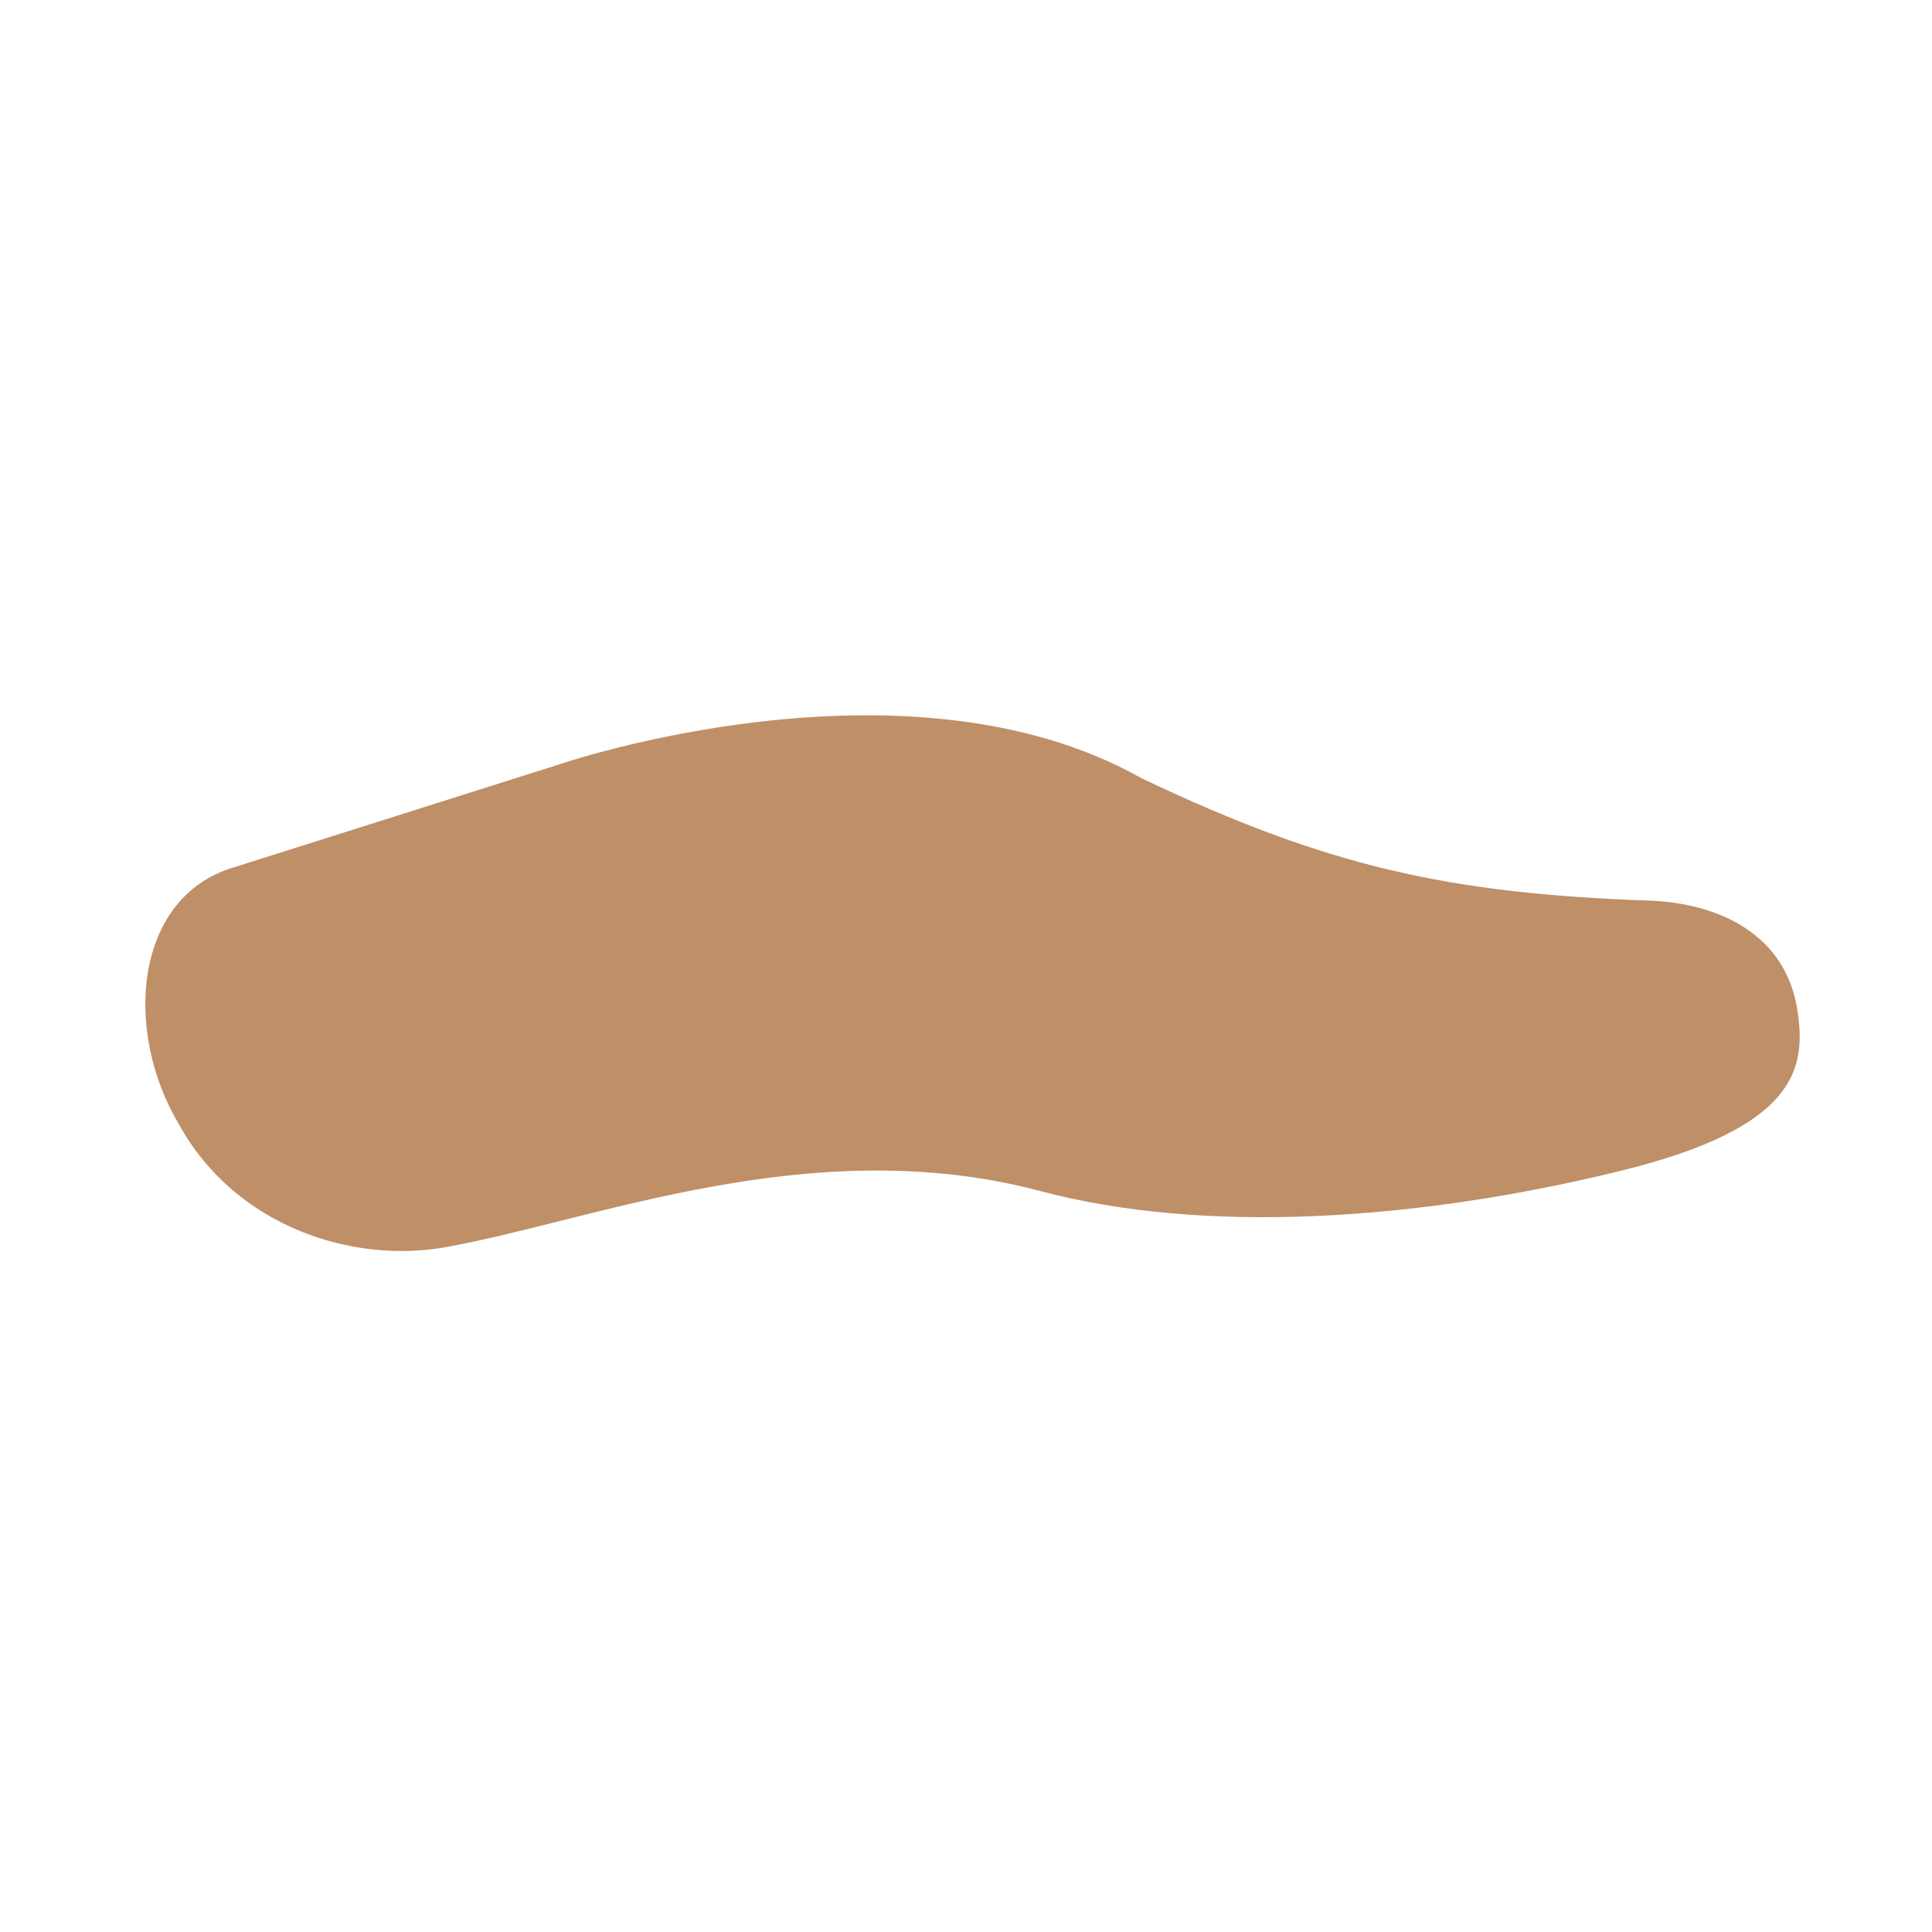
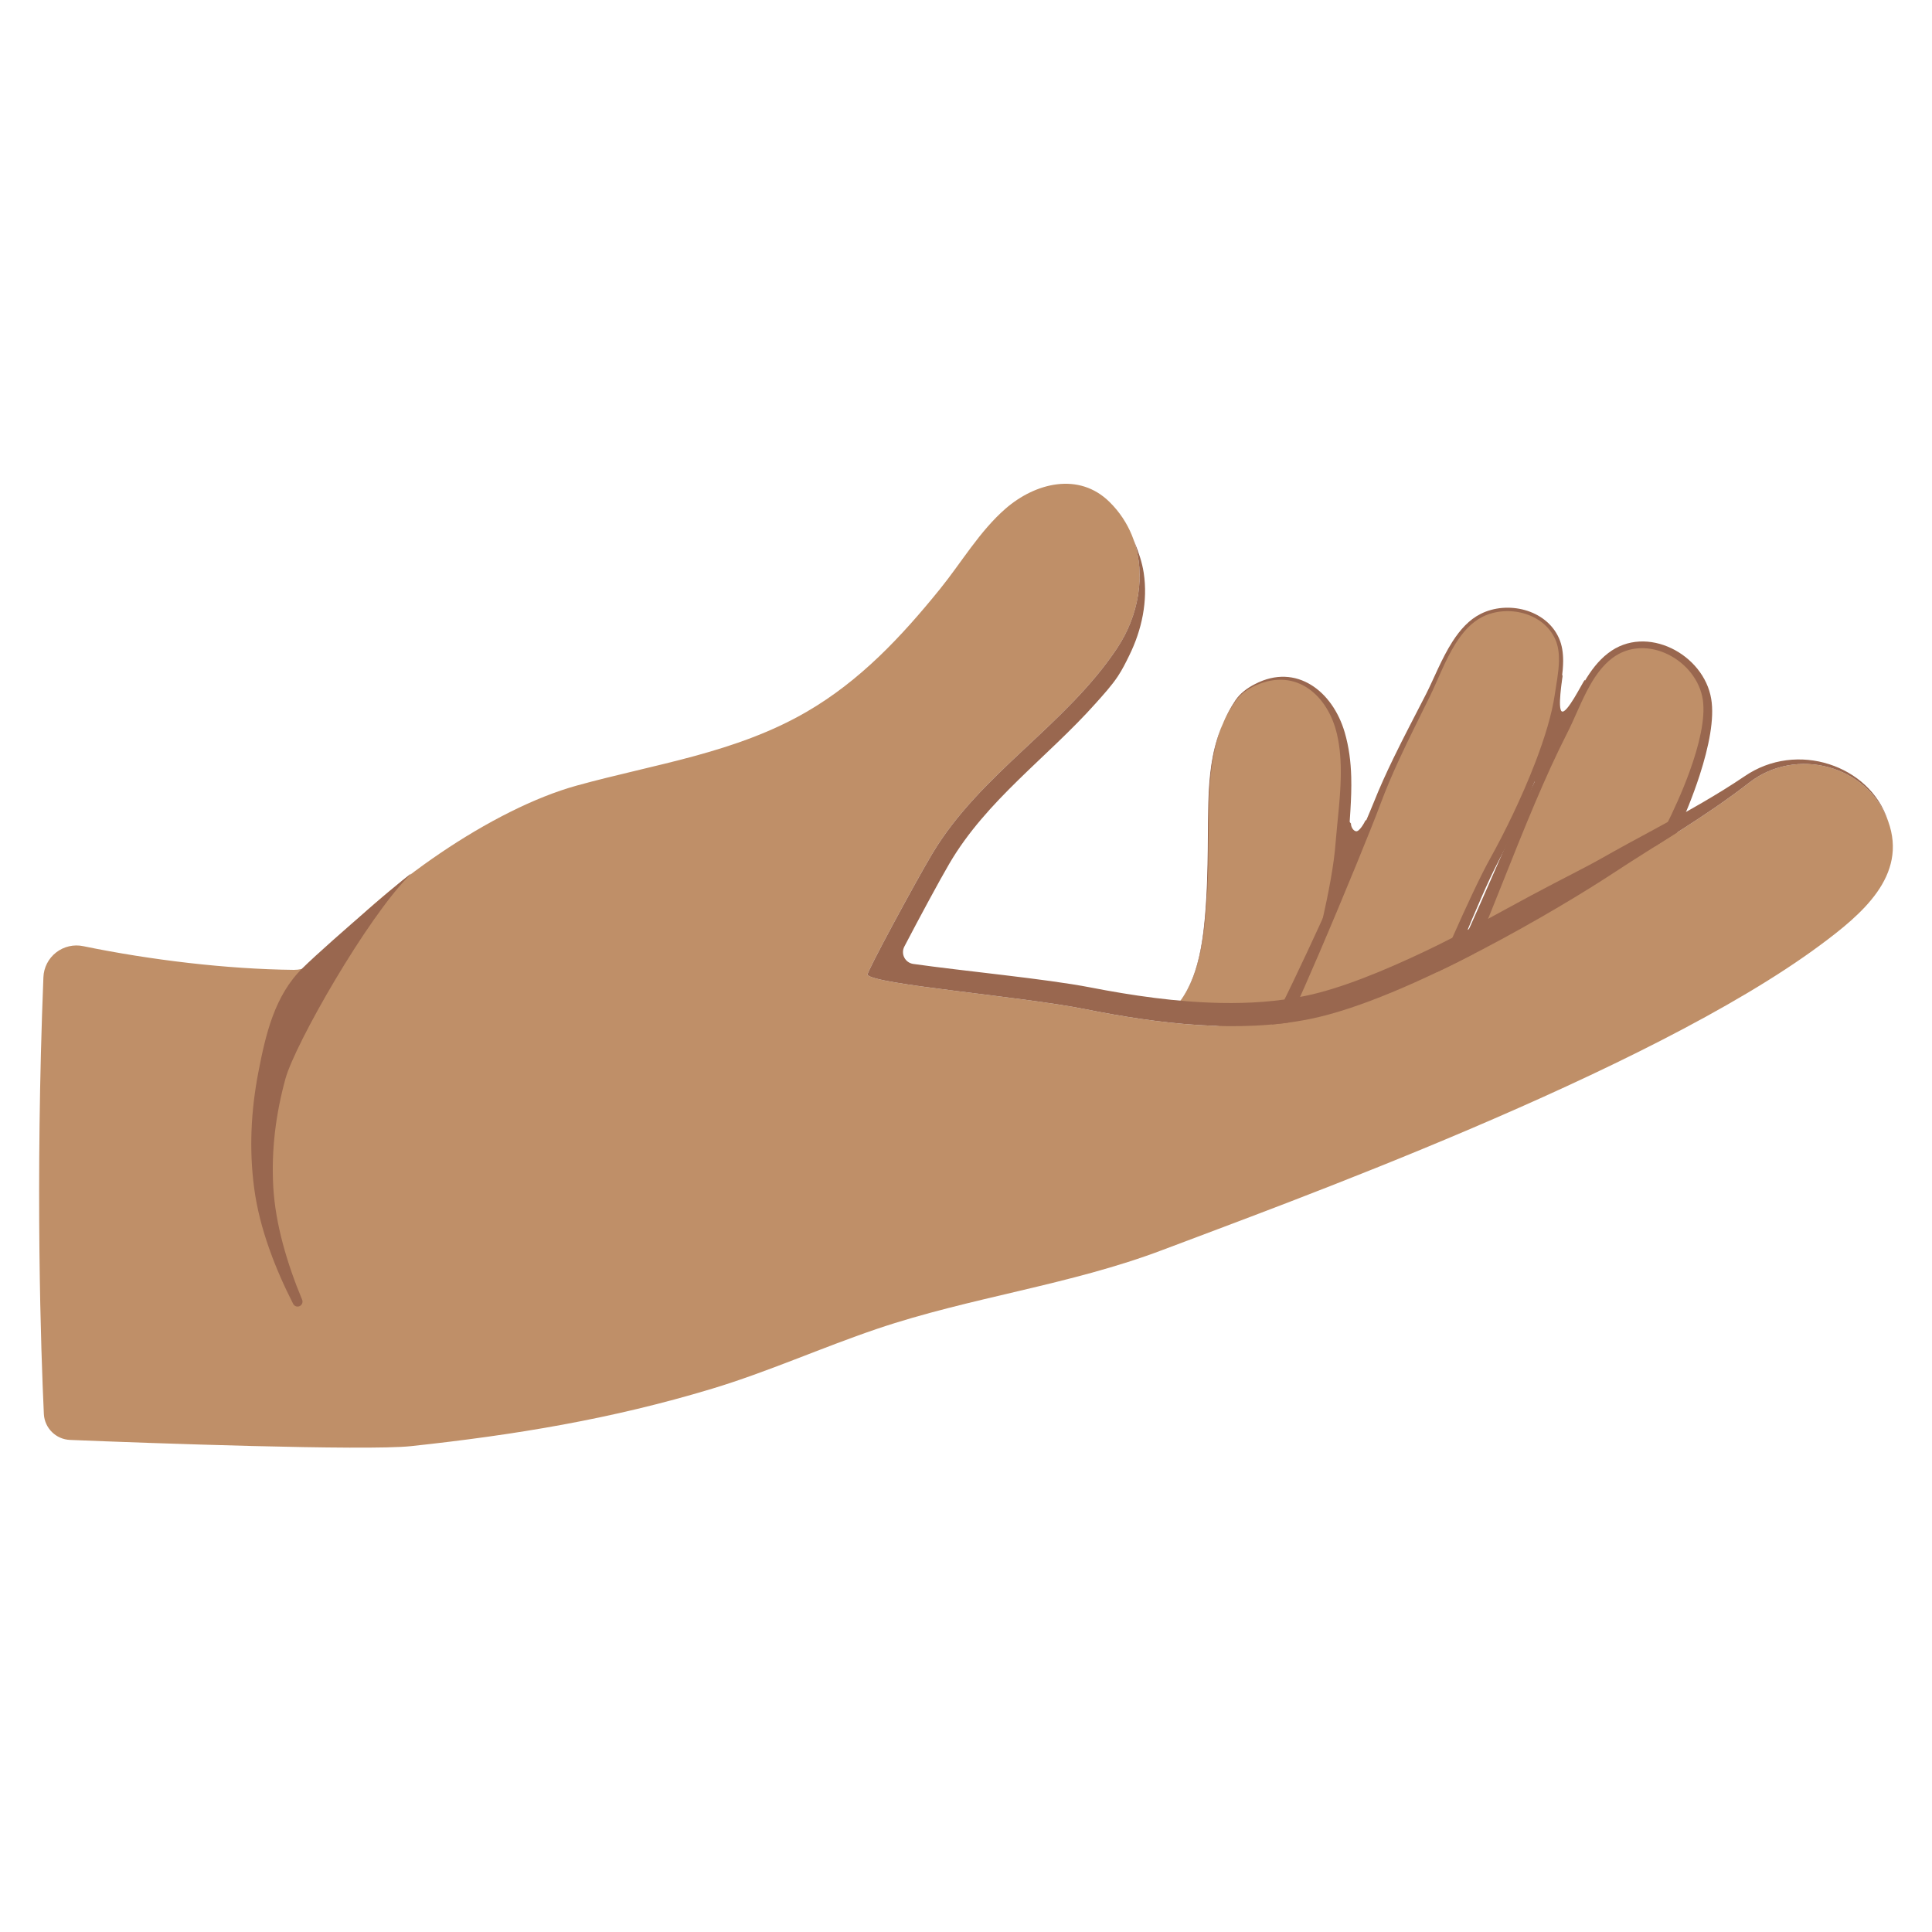
- <svg xmlns="http://www.w3.org/2000/svg" width="128px" height="128px" version="1.1" xml:space="preserve" style="fill-rule:evenodd;clip-rule:evenodd;stroke-linejoin:round;stroke-miterlimit:2;">
-   <g transform="matrix(-0.392747,-1.46575,-1.46575,0.392747,200.987,69.5333)">
-     <path d="M29.08,121.23C33.77,122.56 39.2,120.5 39.32,116.03L39.98,101.26C40,101.02 41.06,85.23 32.89,76.8L32.77,76.67C27.02,69.91 24.5,65.12 21.92,56.69C21.06,53.9 19.03,51.28 15.54,51.7C13.07,52 10.69,53.05 10.85,60.93C11.04,70.11 12.87,79.25 16.55,85.65C21.69,94.6 20.35,104.82 20.91,111.37C21.25,115.48 24.14,120 29.08,121.23Z" style="fill:#bf8f68;" />
+ <svg xmlns="http://www.w3.org/2000/svg" width="128px" height="128px" version="1.1" xml:space="preserve" style="fill-rule:evenodd;clip-rule:evenodd;stroke-linejoin:round;stroke-miterlimit:2;" id="svg40">
+   <defs id="defs44" />
+   <g transform="matrix(1.21093,0,0,1.21093,-14.6099,-4.42672)" id="g4">
+     <path d="M98.762,40.86C98.6,41.093 97.791,42.726 97.516,42.579C97.278,42.452 97.532,40.846 97.551,40.684C97.6,40.257 96.917,41.357 96.739,41.726C96.288,42.658 96.026,43.647 95.796,44.652C95.729,44.949 95.66,45.248 95.62,45.549C95.602,45.683 95.572,45.832 95.6,45.967C95.652,46.212 95.855,46.363 96.077,46.449C96.657,46.674 97.281,46.295 97.685,45.9C98.813,44.794 99.098,43.171 99.392,41.69" style="fill:#99674f;" id="path2" />
+   </g>
+   <g transform="matrix(1.21093,0,0,1.21093,-14.6099,-4.42672)" id="g8">
+     <path d="M85.981,48.714C85.969,48.864 86.091,49.115 86.262,49.137C86.439,49.159 86.709,48.683 86.77,48.546C86.793,48.493 86.884,48.609 86.907,48.629C87.006,48.715 87.1,48.842 87.142,48.967C87.285,49.395 87.315,49.824 87.326,50.272C87.336,50.705 87.378,51.145 87.151,51.533C87.067,51.675 86.951,51.796 86.827,51.903C86.57,52.124 86.253,52.286 85.909,52.305C85.545,52.325 85.204,52.197 84.884,52.034C84.463,51.82 84.046,51.509 83.8,51.1C83.478,50.568 83.56,49.961 83.668,49.381C83.708,49.166 83.751,48.952 83.8,48.739C83.826,48.627 83.854,48.482 83.937,48.393C84.066,48.257 84.265,48.19 84.443,48.15C84.73,48.085 85.025,48.046 85.305,47.953" style="fill:#99674f;" id="path6" />
+   </g>
+   <g transform="matrix(1.21093,0,0,1.21093,-14.6099,-4.42672)" id="g14">
+     <path d="M75.861,59.231C77.459,57.991 77.84,55.689 78.008,53.793C78.161,52.077 78.166,50.347 78.179,48.625C78.197,46.259 78.281,44.004 79.672,41.979C79.937,41.594 80.328,41.323 80.743,41.121C82.986,40.031 84.852,41.588 85.425,43.773C85.943,45.749 85.615,47.794 85.487,49.797C85.303,52.672 83.868,57.847 83.19,60.667" style="fill:#bf8f68;" id="path10" />
+     <path d="M78.99,43.209C78.801,43.629 78.654,44.057 78.542,44.494C78.204,45.812 78.171,47.199 78.157,48.625C78.15,49.658 78.146,50.693 78.111,51.727C78.089,52.417 78.053,53.105 77.993,53.792C77.895,54.923 77.722,56.199 77.259,57.308C76.947,58.057 76.503,58.73 75.861,59.231C76.507,58.733 76.955,58.061 77.272,57.313C77.741,56.205 77.92,54.927 78.024,53.794C78.086,53.108 78.125,52.419 78.15,51.729C78.187,50.695 78.192,49.659 78.2,48.626C78.208,47.202 78.245,45.819 78.567,44.5C78.673,44.063 78.811,43.632 78.99,43.209C79.177,42.793 79.406,42.386 79.686,41.988C79.82,41.799 79.984,41.639 80.168,41.502C80.351,41.366 80.554,41.254 80.761,41.159C81.872,40.655 82.873,40.791 83.657,41.333C84.422,41.862 84.972,42.776 85.215,43.828C85.395,44.605 85.436,45.387 85.421,46.173C85.398,47.374 85.234,48.581 85.137,49.775C85.054,50.941 84.758,52.489 84.394,54.102C83.867,56.44 83.196,58.913 82.788,60.57C82.735,60.792 82.871,61.015 83.093,61.068C83.315,61.122 83.538,60.985 83.591,60.763C83.983,59.099 84.636,56.614 85.137,54.264C85.491,52.607 85.769,51.016 85.837,49.82C85.893,48.61 86.028,47.385 85.994,46.171C85.972,45.344 85.871,44.524 85.635,43.718C85.305,42.598 84.651,41.65 83.792,41.125C82.933,40.599 81.87,40.49 80.725,41.084C80.518,41.19 80.317,41.315 80.136,41.46C79.954,41.606 79.79,41.774 79.659,41.97C79.387,42.375 79.168,42.788 78.99,43.209Z" style="fill:#99674f;" id="path12" />
+   </g>
+   <g transform="matrix(1.2099,-0.0499328,0.0499328,1.2099,-17.974,0.128446)" id="g20">
+     <path d="M81.656,60.789C82.875,59.057 87.458,49.473 88.292,47.547C89.171,45.513 90.27,43.646 91.337,41.713C92.101,40.329 92.884,38.192 94.43,37.49C95.879,36.833 97.901,37.388 98.515,38.937C98.887,39.876 98.56,41.034 98.388,42.004C97.92,44.658 95.91,48.66 94.575,50.897C93.237,53.139 90.375,59.481 89.345,61.87" style="fill:#bf8f68;" id="path16" />
+     <path d="M81.994,61.027C82.501,60.28 83.589,58.113 84.741,55.71C86.307,52.444 87.996,48.743 88.463,47.621C88.804,46.809 89.178,46.022 89.573,45.248C90.17,44.079 90.813,42.937 91.443,41.772C91.889,40.949 92.339,39.862 92.956,38.967C93.369,38.368 93.857,37.856 94.469,37.576C95.171,37.258 96.011,37.232 96.751,37.475C97.488,37.717 98.124,38.227 98.417,38.975C98.56,39.343 98.59,39.745 98.565,40.155C98.528,40.774 98.367,41.41 98.261,41.982C98.062,43.049 97.609,44.335 97.049,45.633C96.227,47.537 95.177,49.464 94.372,50.776C93.802,51.703 92.959,53.335 92.089,55.097C90.866,57.577 89.591,60.315 88.966,61.706C88.875,61.915 88.972,62.158 89.181,62.249C89.39,62.339 89.634,62.242 89.724,62.033C90.305,60.629 91.49,57.863 92.637,55.358C93.447,53.589 94.238,51.951 94.777,51.018C95.558,49.674 96.568,47.701 97.356,45.762C97.897,44.431 98.334,43.116 98.516,42.027C98.613,41.445 98.766,40.796 98.794,40.167C98.813,39.725 98.772,39.292 98.612,38.898C98.29,38.095 97.604,37.551 96.81,37.294C96.025,37.041 95.135,37.067 94.392,37.405C93.747,37.695 93.23,38.227 92.791,38.852C92.162,39.747 91.691,40.833 91.231,41.655C90.579,42.811 89.917,43.944 89.296,45.102C88.88,45.876 88.483,46.66 88.12,47.472C87.623,48.578 85.842,52.223 84.18,55.43C82.978,57.749 81.84,59.836 81.319,60.551C81.187,60.738 81.232,60.996 81.419,61.127C81.605,61.258 81.863,61.213 81.994,61.027Z" style="fill:#99674f;" id="path18" />
+   </g>
+   <g transform="matrix(1.21093,0,0,1.21093,-14.6099,-4.69835)" id="g26">
+     <path d="M91.956,56.732C93.698,52.928 95.669,47.623 97.616,43.916C98.333,42.551 98.884,40.736 100.152,39.759C102.139,38.228 105.111,39.845 105.462,42.158C105.846,44.692 103.423,49.758 102.129,51.821" style="fill:#bf8f68;" id="path22" />
+     <path d="M92.331,56.904C93.494,54.252 94.749,50.879 96.048,47.816C96.625,46.456 97.213,45.158 97.798,44.011C98.218,43.196 98.576,42.219 99.067,41.357C99.388,40.793 99.767,40.28 100.26,39.898C101.199,39.181 102.37,39.209 103.342,39.692C104.31,40.172 105.081,41.104 105.234,42.192C105.373,43.212 105.032,44.645 104.499,46.114C103.73,48.233 102.551,50.422 101.779,51.602C101.658,51.795 101.717,52.05 101.91,52.171C102.103,52.292 102.358,52.233 102.479,52.04C103.224,50.8 104.34,48.506 105.054,46.305C105.565,44.728 105.87,43.2 105.69,42.123C105.49,40.903 104.607,39.871 103.509,39.347C102.408,38.822 101.095,38.803 100.045,39.619C99.513,40.026 99.103,40.574 98.751,41.175C98.248,42.035 97.869,43.008 97.434,43.82C96.818,44.962 96.2,46.257 95.581,47.611C94.2,50.631 92.827,53.951 91.58,56.56C91.485,56.767 91.577,57.012 91.784,57.107C91.991,57.202 92.236,57.111 92.331,56.904Z" style="fill:#99674f;" id="path24" />
+   </g>
+   <g transform="matrix(1.21093,0,0,1.21093,-14.6099,-4.42672)" id="g30">
+     <path d="m 28.143,56.719 c 0.577,0.002 1.124,-0.255 1.489,-0.702 3.339,-3.912 9.369,-8.105 13.993,-9.382 4.28,-1.182 8.678,-1.774 12.574,-4.036 2.927,-1.7 5.178,-4.103 7.288,-6.708 1.179,-1.455 2.176,-3.176 3.6,-4.412 1.617,-1.403 4.003,-2.015 5.68,-0.362 2.207,2.176 2.044,5.544 0.431,7.981 -2.811,4.247 -7.496,6.864 -10.124,11.263 -0.873,1.461 -3.613,6.519 -3.546,6.624 0.342,0.537 8.367,1.173 11.932,1.888 3.928,0.788 8.338,1.333 12.282,0.533 5.347,-1.085 13.904,-6.212 16.524,-7.938 2.63,-1.732 5.056,-3.093 7.511,-4.998 2.561,-1.988 6.483,-0.946 7.592,2.112 1.089,3.001 -1.473,5.117 -3.706,6.775 C 102.224,62.362 81.957,69.654 75.711,72.029 70.61,73.968 65.194,74.618 60.036,76.365 57.017,77.388 54.081,78.712 51.028,79.634 45.528,81.296 40.242,82.166 34.546,82.778 32.103,83.04 19.99,82.607 15.901,82.437 15.13,82.408 14.508,81.796 14.465,81.025 14.309,77.692 13.984,68.523 14.44,57.121 c 0.021,-0.533 0.277,-1.03 0.699,-1.357 0.422,-0.327 0.966,-0.452 1.488,-0.34 3.683,0.757 7.847,1.256 11.516,1.295 z" style="fill:#bf8f68" id="path28" />
+   </g>
+   <g transform="matrix(1.21093,0,0,1.21093,-14.6099,-4.42672)" id="g34">
+     <path d="M74.097,33.22C74.763,35.138 74.351,37.356 73.198,39.098C70.387,43.345 65.702,45.962 63.074,50.361C62.201,51.822 59.461,56.88 59.528,56.985C59.87,57.522 67.895,58.158 71.46,58.873C75.388,59.661 79.798,60.206 83.742,59.406C89.089,58.321 97.646,53.194 100.266,51.468C102.896,49.736 105.322,48.375 107.777,46.47C110.332,44.487 114.241,45.519 115.361,48.56C114.848,46.992 113.594,45.937 112.151,45.47C110.644,44.983 108.93,45.154 107.512,46.129C106.75,46.644 105.997,47.105 105.239,47.548C103.434,48.601 101.629,49.514 99.7,50.61C98.884,51.078 97.488,51.764 95.845,52.644C94.114,53.57 92.118,54.711 90.075,55.683C87.752,56.788 85.406,57.747 83.486,58.143C81.993,58.455 80.428,58.56 78.85,58.529C76.431,58.482 73.983,58.121 71.7,57.676C69.265,57.205 64.757,56.783 62.021,56.393C61.813,56.36 61.634,56.229 61.539,56.042C61.445,55.855 61.446,55.633 61.542,55.447C62.374,53.851 63.501,51.767 64.001,50.915C66.03,47.438 69.384,45.087 72.023,42.124C72.444,41.65 72.877,41.182 73.228,40.653C73.466,40.295 73.654,39.915 73.845,39.526C74.547,38.104 74.871,36.525 74.641,35.002C74.551,34.409 74.357,33.858 74.132,33.302L74.097,33.22Z" style="fill:#99674f;" id="path32" />
+   </g>
+   <g transform="matrix(1.21093,0,0,1.21093,-14.6268,-4.33896)" id="g38">
+     <path d="M 28.637,56.546 C 27.101,58.048 26.612,60.182 26.212,62.259 c -0.399,2.075 -0.512,4.196 -0.224,6.351 0.145,1.085 0.431,2.187 0.81,3.261 0.372,1.058 0.828,2.085 1.316,3.04 0.063,0.136 0.224,0.195 0.36,0.132 0.135,-0.063 0.194,-0.224 0.131,-0.36 -0.401,-0.962 -0.767,-1.993 -1.049,-3.047 -0.278,-1.038 -0.468,-2.094 -0.526,-3.124 -0.113,-2.031 0.143,-4.001 0.666,-5.908 0.522,-1.907 4.48,-8.832 6.803,-11.145 0.649,-0.646 -4.282,3.544 -5.862,5.087 z" style="fill:#99674f" id="path36" />
  </g>
</svg>
